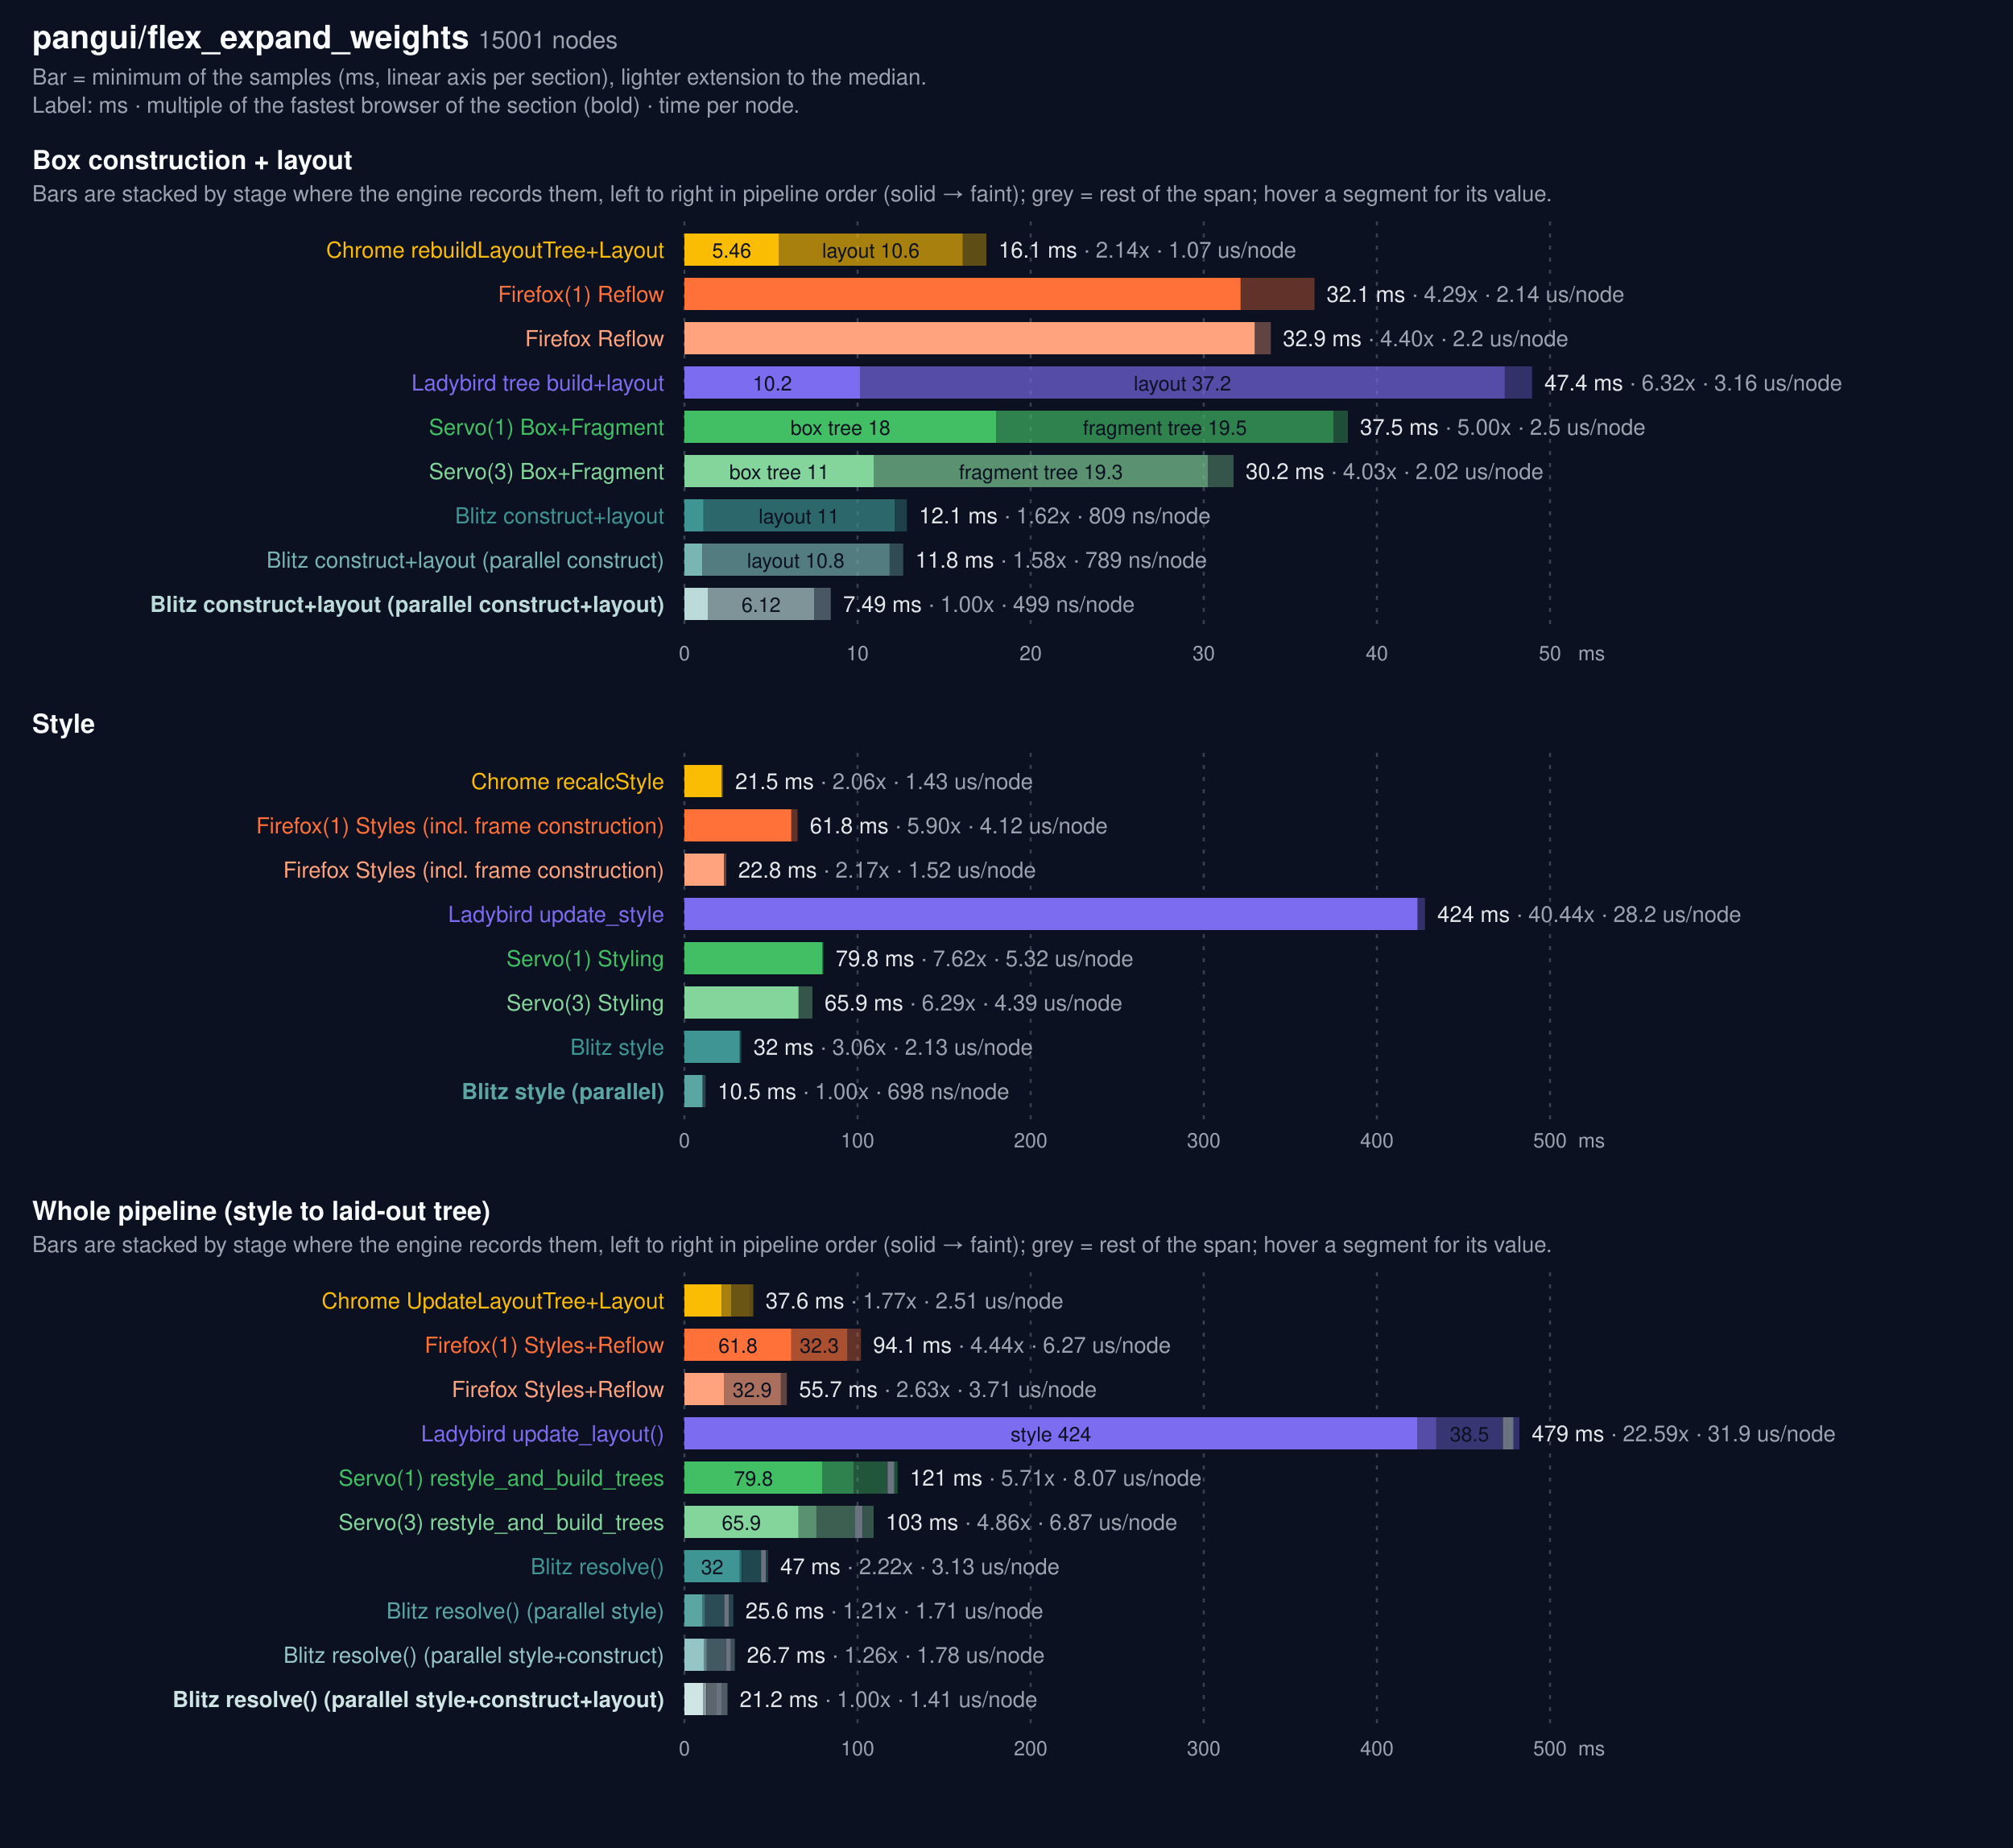
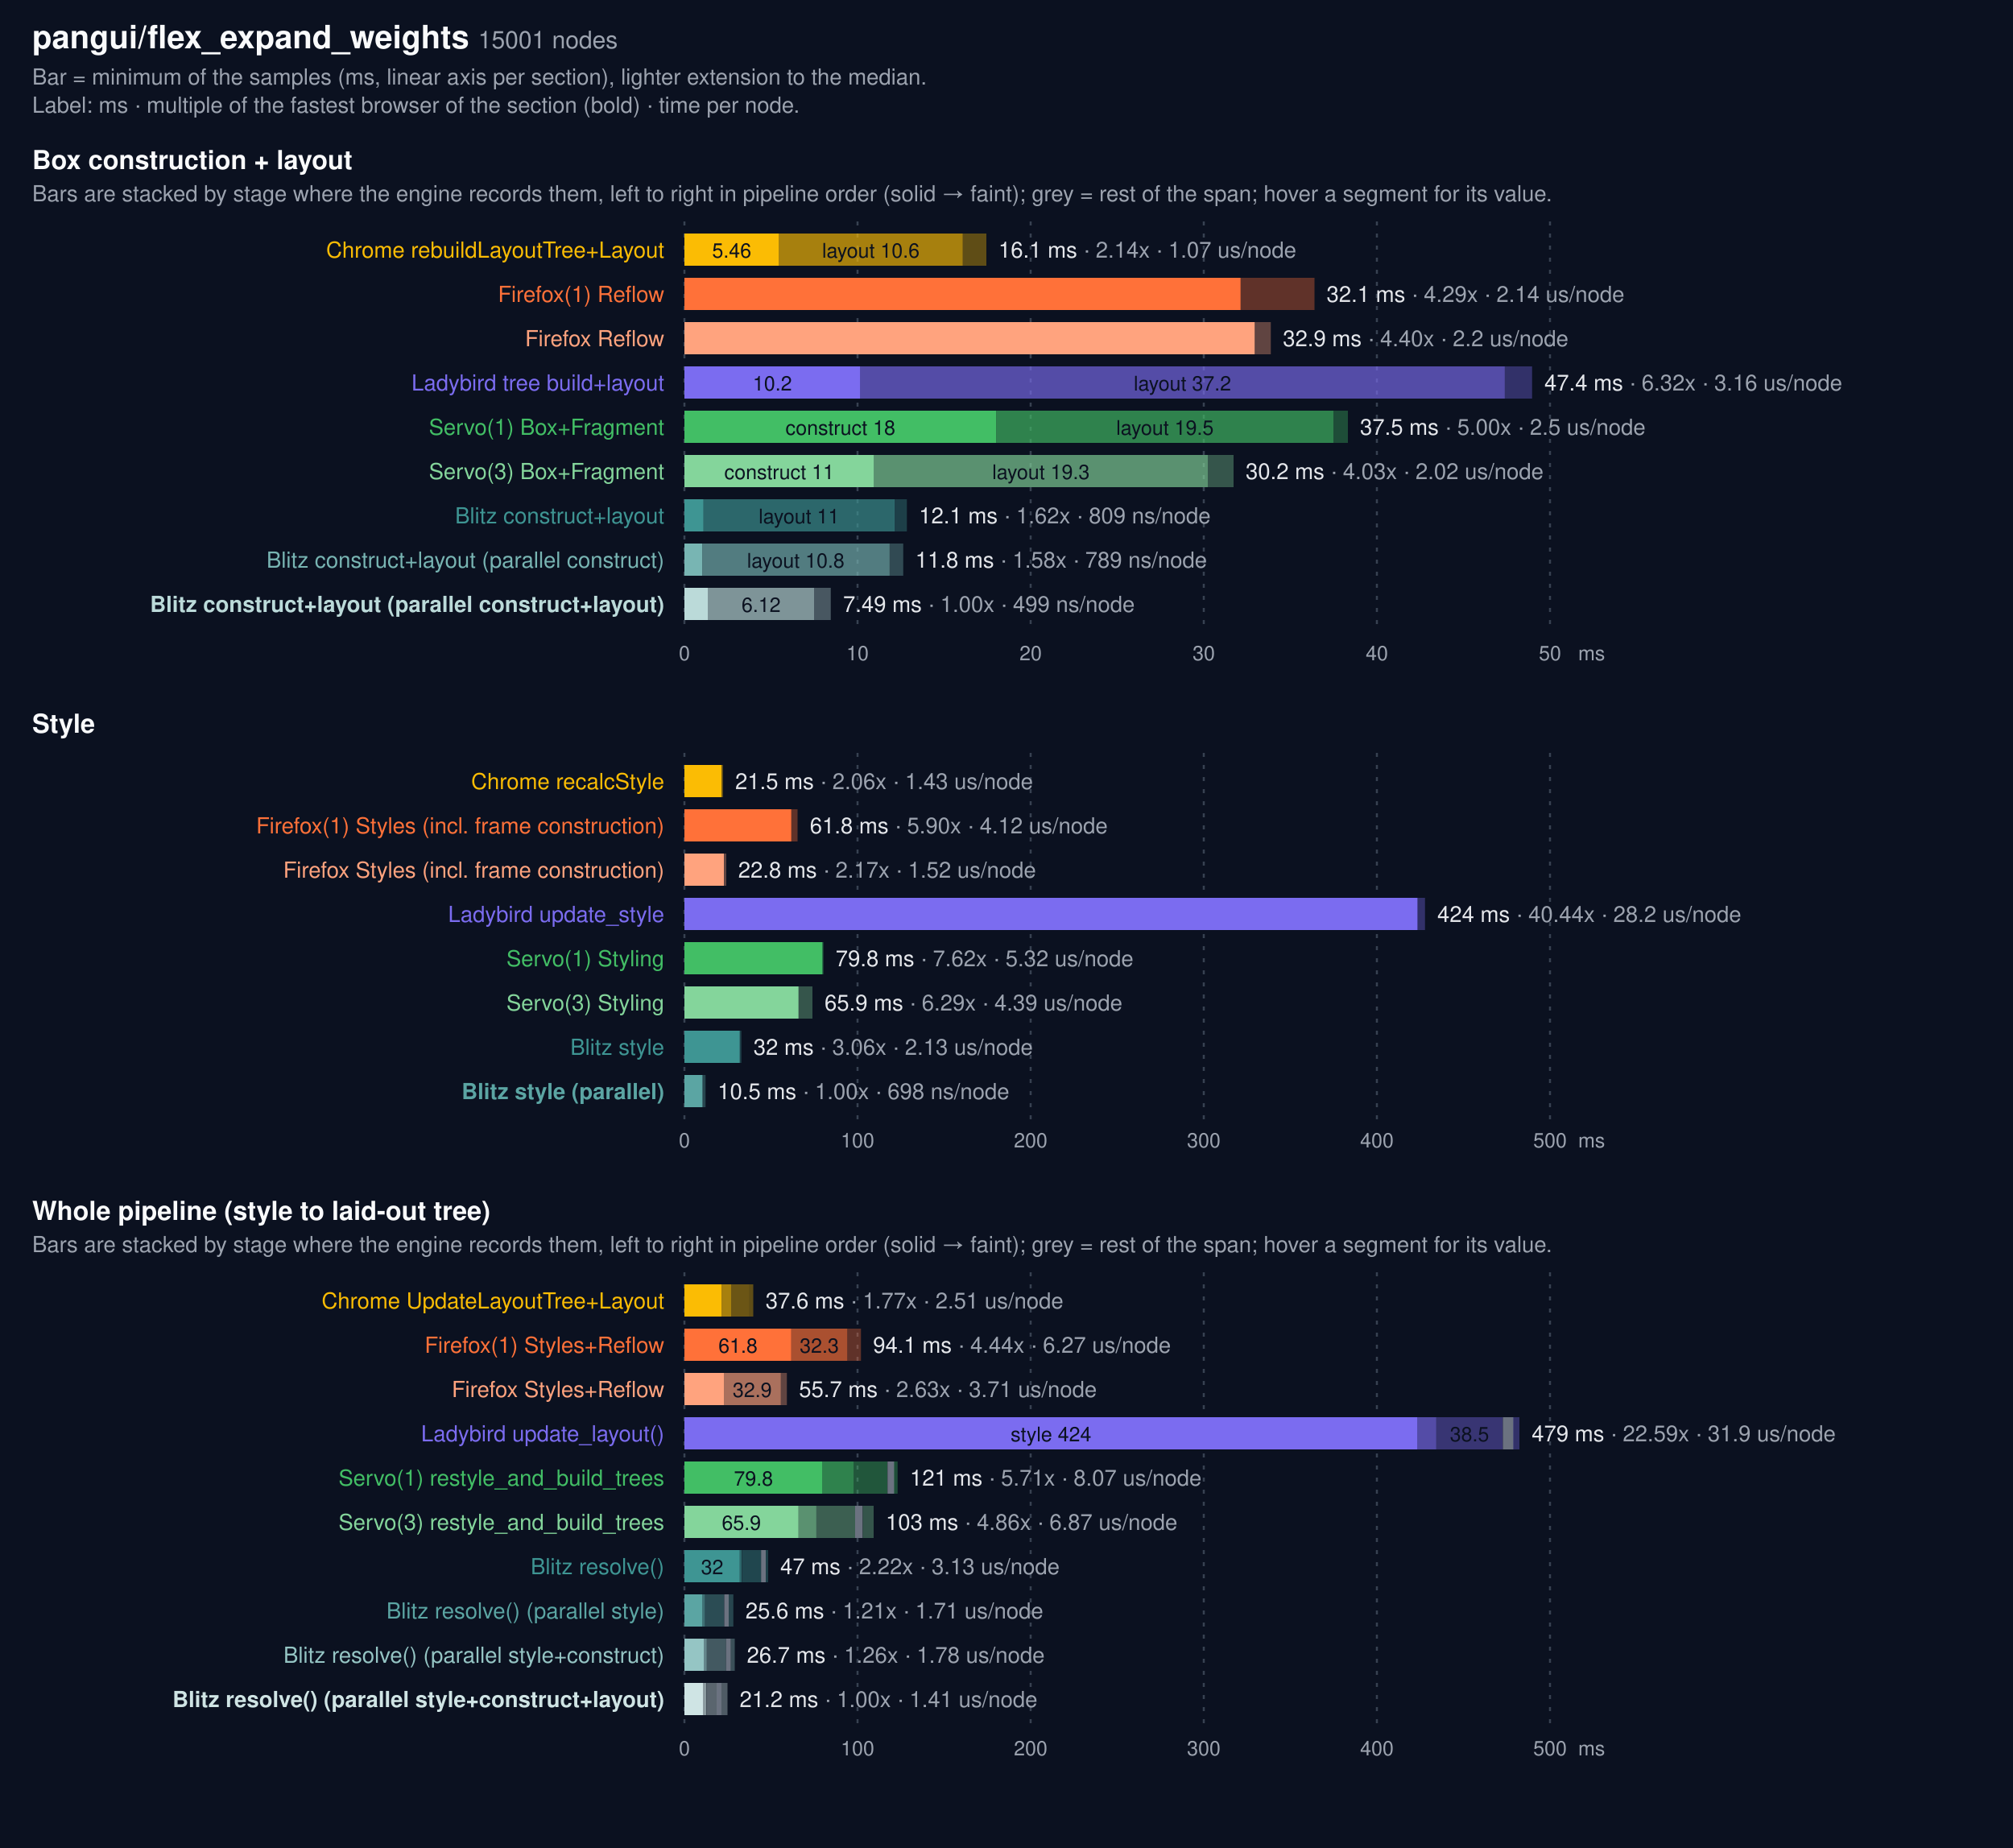
<svg xmlns="http://www.w3.org/2000/svg" width="1000" height="918" viewBox="0 0 1000 918" font-family="system-ui, -apple-system, Segoe UI, Helvetica, Arial, sans-serif">
  <rect width="1000" height="918" fill="#0b1120" />
  <text x="16" y="24" fill="#f9fafb" font-size="16" font-weight="600">pangui/flex_expand_weights <tspan fill="#9ca3af" font-size="12" font-weight="400">15001 nodes</tspan>
  </text>
  <text x="16" y="42" fill="#9ca3af" font-size="11">Bar = minimum of the samples (ms, linear axis per section), lighter extension to the median.</text>
  <text x="16" y="56" fill="#9ca3af" font-size="11">Label: ms · multiple of the fastest browser of the section (bold) · time per node.</text>
  <text x="16" y="84" fill="#f9fafb" font-size="13" font-weight="600">Box construction + layout</text>
  <text x="16" y="100" fill="#9ca3af" font-size="11">Bars are stacked by stage where the engine records them, left to right in pipeline order (solid → faint); grey = rest of the span; hover a segment for its value.</text>
  <line x1="340.0" x2="340.0" y1="110" y2="314" stroke="#374151" stroke-dasharray="2 4" />
  <text x="340.0" y="328" fill="#9ca3af" font-size="10" text-anchor="middle">0</text>
  <line x1="426.0" x2="426.0" y1="110" y2="314" stroke="#374151" stroke-dasharray="2 4" />
  <text x="426.0" y="328" fill="#9ca3af" font-size="10" text-anchor="middle">10</text>
  <line x1="512.0" x2="512.0" y1="110" y2="314" stroke="#374151" stroke-dasharray="2 4" />
  <text x="512.0" y="328" fill="#9ca3af" font-size="10" text-anchor="middle">20</text>
  <line x1="598.0" x2="598.0" y1="110" y2="314" stroke="#374151" stroke-dasharray="2 4" />
  <text x="598.0" y="328" fill="#9ca3af" font-size="10" text-anchor="middle">30</text>
  <line x1="684.0" x2="684.0" y1="110" y2="314" stroke="#374151" stroke-dasharray="2 4" />
  <text x="684.0" y="328" fill="#9ca3af" font-size="10" text-anchor="middle">40</text>
  <line x1="770.0" x2="770.0" y1="110" y2="314" stroke="#374151" stroke-dasharray="2 4" />
  <text x="770.0" y="328" fill="#9ca3af" font-size="10" text-anchor="middle">50</text>
  <text x="784" y="328" fill="#9ca3af" font-size="10">ms</text>
  <text x="330" y="128" fill="#FBBC04" font-size="11" text-anchor="end">Chrome rebuildLayoutTree+Layout</text>
  <rect x="340.0" y="116" width="47.0" height="16" fill="#FBBC04" opacity="1.0" />
  <text x="363.5" y="128" fill="#0b1120" font-size="10" text-anchor="middle">5.46</text>
  <rect x="387.0" y="116" width="91.2" height="16" fill="#FBBC04" opacity="0.65" />
  <text x="432.6" y="128" fill="#0b1120" font-size="10" text-anchor="middle">layout 10.6</text>
  <rect x="478.1" y="116" width="11.9" height="16" fill="#FBBC04" opacity="0.35" />
  <text x="496.0" y="128" fill="#e5e7eb" font-size="11">16.1 ms <tspan fill="#9ca3af">· 2.14x · 1.07 us/node</tspan>
  </text>
  <text x="330" y="150" fill="#FF7139" font-size="11" text-anchor="end">Firefox(1) Reflow</text>
  <rect x="340" y="138" width="276.3" height="16" fill="#FF7139" />
  <rect x="616.3" y="138" width="36.7" height="16" fill="#FF7139" opacity="0.35" />
  <text x="659.0" y="150" fill="#e5e7eb" font-size="11">32.1 ms <tspan fill="#9ca3af">· 4.29x · 2.14 us/node</tspan>
  </text>
  <text x="330" y="172" fill="#ffa37e" font-size="11" text-anchor="end">Firefox Reflow</text>
  <rect x="340" y="160" width="283.3" height="16" fill="#ffa37e" />
  <rect x="623.3" y="160" width="8.0" height="16" fill="#ffa37e" opacity="0.35" />
  <text x="637.3" y="172" fill="#e5e7eb" font-size="11">32.9 ms <tspan fill="#9ca3af">· 4.40x · 2.2 us/node</tspan>
  </text>
  <text x="330" y="194" fill="#7B6CF0" font-size="11" text-anchor="end">Ladybird tree build+layout</text>
  <rect x="340.0" y="182" width="87.4" height="16" fill="#7B6CF0" opacity="1.0" />
  <text x="383.7" y="194" fill="#0b1120" font-size="10" text-anchor="middle">10.2</text>
  <rect x="427.4" y="182" width="320.1" height="16" fill="#7B6CF0" opacity="0.65" />
  <text x="587.4" y="194" fill="#0b1120" font-size="10" text-anchor="middle">layout 37.2</text>
  <rect x="747.4" y="182" width="13.7" height="16" fill="#7B6CF0" opacity="0.35" />
  <text x="767.2" y="194" fill="#e5e7eb" font-size="11">47.4 ms <tspan fill="#9ca3af">· 6.32x · 3.16 us/node</tspan>
  </text>
  <text x="330" y="216" fill="#42BE65" font-size="11" text-anchor="end">Servo(1) Box+Fragment</text>
  <rect x="340.0" y="204" width="154.9" height="16" fill="#42BE65" opacity="1.0" />
-   <text x="417.5" y="216" fill="#0b1120" font-size="10" text-anchor="middle">box tree 18</text>
+   <text x="417.5" y="216" fill="#0b1120" font-size="10" text-anchor="middle">construct 18</text>
  <rect x="494.9" y="204" width="167.5" height="16" fill="#42BE65" opacity="0.65" />
-   <text x="578.7" y="216" fill="#0b1120" font-size="10" text-anchor="middle">fragment tree 19.5</text>
+   <text x="578.7" y="216" fill="#0b1120" font-size="10" text-anchor="middle">layout 19.5</text>
  <rect x="662.4" y="204" width="7.2" height="16" fill="#42BE65" opacity="0.35" />
  <text x="675.6" y="216" fill="#e5e7eb" font-size="11">37.5 ms <tspan fill="#9ca3af">· 5.00x · 2.5 us/node</tspan>
  </text>
  <text x="330" y="238" fill="#84d59b" font-size="11" text-anchor="end">Servo(3) Box+Fragment</text>
  <rect x="340.0" y="226" width="94.2" height="16" fill="#84d59b" opacity="1.0" />
-   <text x="387.1" y="238" fill="#0b1120" font-size="10" text-anchor="middle">box tree 11</text>
+   <text x="387.1" y="238" fill="#0b1120" font-size="10" text-anchor="middle">construct 11</text>
  <rect x="434.2" y="226" width="165.8" height="16" fill="#84d59b" opacity="0.65" />
-   <text x="517.1" y="238" fill="#0b1120" font-size="10" text-anchor="middle">fragment tree 19.3</text>
+   <text x="517.1" y="238" fill="#0b1120" font-size="10" text-anchor="middle">layout 19.3</text>
  <rect x="600.0" y="226" width="12.8" height="16" fill="#84d59b" opacity="0.35" />
  <text x="618.8" y="238" fill="#e5e7eb" font-size="11">30.2 ms <tspan fill="#9ca3af">· 4.03x · 2.02 us/node</tspan>
  </text>
  <text x="330" y="260" fill="#3E9593" font-size="11" text-anchor="end">Blitz construct+layout</text>
  <rect x="340.0" y="248" width="9.5" height="16" fill="#3E9593" opacity="1.0" />
  <rect x="349.5" y="248" width="94.9" height="16" fill="#3E9593" opacity="0.65" />
  <text x="396.9" y="260" fill="#0b1120" font-size="10" text-anchor="middle">layout 11</text>
  <rect x="444.3" y="248" width="6.2" height="16" fill="#3E9593" opacity="0.35" />
  <text x="456.5" y="260" fill="#e5e7eb" font-size="11">12.1 ms <tspan fill="#9ca3af">· 1.62x · 809 ns/node</tspan>
  </text>
  <text x="330" y="282" fill="#78b5b3" font-size="11" text-anchor="end">Blitz construct+layout (parallel construct)</text>
  <rect x="340.0" y="270" width="8.9" height="16" fill="#78b5b3" opacity="1.0" />
  <rect x="348.9" y="270" width="93.0" height="16" fill="#78b5b3" opacity="0.65" />
  <text x="395.3" y="282" fill="#0b1120" font-size="10" text-anchor="middle">layout 10.8</text>
  <rect x="441.8" y="270" width="6.9" height="16" fill="#78b5b3" opacity="0.35" />
  <text x="454.7" y="282" fill="#e5e7eb" font-size="11">11.8 ms <tspan fill="#9ca3af">· 1.58x · 789 ns/node</tspan>
  </text>
  <text x="330" y="304" fill="#bbdad9" font-size="11" text-anchor="end" font-weight="700">Blitz construct+layout (parallel construct+layout)</text>
  <rect x="340.0" y="292" width="11.8" height="16" fill="#bbdad9" opacity="1.0" />
  <rect x="351.8" y="292" width="52.6" height="16" fill="#bbdad9" opacity="0.65" />
  <text x="378.1" y="304" fill="#0b1120" font-size="10" text-anchor="middle">6.12</text>
  <rect x="404.4" y="292" width="8.3" height="16" fill="#bbdad9" opacity="0.35" />
  <text x="418.8" y="304" fill="#e5e7eb" font-size="11">7.49 ms <tspan fill="#9ca3af">· 1.00x · 499 ns/node</tspan>
  </text>
  <text x="16" y="364" fill="#f9fafb" font-size="13" font-weight="600">Style</text>
  <line x1="340.0" x2="340.0" y1="374" y2="556" stroke="#374151" stroke-dasharray="2 4" />
  <text x="340.0" y="570" fill="#9ca3af" font-size="10" text-anchor="middle">0</text>
  <line x1="426.0" x2="426.0" y1="374" y2="556" stroke="#374151" stroke-dasharray="2 4" />
  <text x="426.0" y="570" fill="#9ca3af" font-size="10" text-anchor="middle">100</text>
  <line x1="512.0" x2="512.0" y1="374" y2="556" stroke="#374151" stroke-dasharray="2 4" />
  <text x="512.0" y="570" fill="#9ca3af" font-size="10" text-anchor="middle">200</text>
  <line x1="598.0" x2="598.0" y1="374" y2="556" stroke="#374151" stroke-dasharray="2 4" />
  <text x="598.0" y="570" fill="#9ca3af" font-size="10" text-anchor="middle">300</text>
  <line x1="684.0" x2="684.0" y1="374" y2="556" stroke="#374151" stroke-dasharray="2 4" />
  <text x="684.0" y="570" fill="#9ca3af" font-size="10" text-anchor="middle">400</text>
  <line x1="770.0" x2="770.0" y1="374" y2="556" stroke="#374151" stroke-dasharray="2 4" />
  <text x="770.0" y="570" fill="#9ca3af" font-size="10" text-anchor="middle">500</text>
  <text x="784" y="570" fill="#9ca3af" font-size="10">ms</text>
  <text x="330" y="392" fill="#FBBC04" font-size="11" text-anchor="end">Chrome recalcStyle</text>
  <rect x="340" y="380" width="18.5" height="16" fill="#FBBC04" />
  <rect x="358.5" y="380" width="0.7" height="16" fill="#FBBC04" opacity="0.35" />
  <text x="365.2" y="392" fill="#e5e7eb" font-size="11">21.5 ms <tspan fill="#9ca3af">· 2.06x · 1.43 us/node</tspan>
  </text>
  <text x="330" y="414" fill="#FF7139" font-size="11" text-anchor="end">Firefox(1) Styles (incl. frame construction)</text>
  <rect x="340" y="402" width="53.1" height="16" fill="#FF7139" />
  <rect x="393.1" y="402" width="3.1" height="16" fill="#FF7139" opacity="0.35" />
  <text x="402.3" y="414" fill="#e5e7eb" font-size="11">61.8 ms <tspan fill="#9ca3af">· 5.90x · 4.12 us/node</tspan>
  </text>
  <text x="330" y="436" fill="#ffa37e" font-size="11" text-anchor="end">Firefox Styles (incl. frame construction)</text>
  <rect x="340" y="424" width="19.6" height="16" fill="#ffa37e" />
  <rect x="359.6" y="424" width="1.2" height="16" fill="#ffa37e" opacity="0.35" />
  <text x="366.7" y="436" fill="#e5e7eb" font-size="11">22.8 ms <tspan fill="#9ca3af">· 2.17x · 1.52 us/node</tspan>
  </text>
  <text x="330" y="458" fill="#7B6CF0" font-size="11" text-anchor="end">Ladybird update_style</text>
  <rect x="340" y="446" width="364.2" height="16" fill="#7B6CF0" />
  <rect x="704.2" y="446" width="3.7" height="16" fill="#7B6CF0" opacity="0.35" />
  <text x="714.0" y="458" fill="#e5e7eb" font-size="11">424 ms <tspan fill="#9ca3af">· 40.44x · 28.2 us/node</tspan>
  </text>
  <text x="330" y="480" fill="#42BE65" font-size="11" text-anchor="end">Servo(1) Styling</text>
  <rect x="340" y="468" width="68.6" height="16" fill="#42BE65" />
  <rect x="408.6" y="468" width="0.5" height="16" fill="#42BE65" opacity="0.35" />
  <text x="415.1" y="480" fill="#e5e7eb" font-size="11">79.8 ms <tspan fill="#9ca3af">· 7.62x · 5.32 us/node</tspan>
  </text>
  <text x="330" y="502" fill="#84d59b" font-size="11" text-anchor="end">Servo(3) Styling</text>
  <rect x="340" y="490" width="56.7" height="16" fill="#84d59b" />
  <rect x="396.7" y="490" width="6.9" height="16" fill="#84d59b" opacity="0.35" />
  <text x="409.6" y="502" fill="#e5e7eb" font-size="11">65.9 ms <tspan fill="#9ca3af">· 6.29x · 4.39 us/node</tspan>
  </text>
  <text x="330" y="524" fill="#3E9593" font-size="11" text-anchor="end">Blitz style</text>
  <rect x="340" y="512" width="27.5" height="16" fill="#3E9593" />
  <rect x="367.5" y="512" width="0.8" height="16" fill="#3E9593" opacity="0.35" />
  <text x="374.3" y="524" fill="#e5e7eb" font-size="11">32 ms <tspan fill="#9ca3af">· 3.06x · 2.13 us/node</tspan>
  </text>
  <text x="330" y="546" fill="#5ba5a3" font-size="11" text-anchor="end" font-weight="700">Blitz style (parallel)</text>
  <rect x="340" y="534" width="9.0" height="16" fill="#5ba5a3" />
  <rect x="349.0" y="534" width="1.5" height="16" fill="#5ba5a3" opacity="0.35" />
  <text x="356.5" y="546" fill="#e5e7eb" font-size="11">10.5 ms <tspan fill="#9ca3af">· 1.00x · 698 ns/node</tspan>
  </text>
  <text x="16" y="606" fill="#f9fafb" font-size="13" font-weight="600">Whole pipeline (style to laid-out tree)</text>
  <text x="16" y="622" fill="#9ca3af" font-size="11">Bars are stacked by stage where the engine records them, left to right in pipeline order (solid → faint); grey = rest of the span; hover a segment for its value.</text>
  <line x1="340.0" x2="340.0" y1="632" y2="858" stroke="#374151" stroke-dasharray="2 4" />
  <text x="340.0" y="872" fill="#9ca3af" font-size="10" text-anchor="middle">0</text>
  <line x1="426.0" x2="426.0" y1="632" y2="858" stroke="#374151" stroke-dasharray="2 4" />
  <text x="426.0" y="872" fill="#9ca3af" font-size="10" text-anchor="middle">100</text>
  <line x1="512.0" x2="512.0" y1="632" y2="858" stroke="#374151" stroke-dasharray="2 4" />
  <text x="512.0" y="872" fill="#9ca3af" font-size="10" text-anchor="middle">200</text>
  <line x1="598.0" x2="598.0" y1="632" y2="858" stroke="#374151" stroke-dasharray="2 4" />
  <text x="598.0" y="872" fill="#9ca3af" font-size="10" text-anchor="middle">300</text>
  <line x1="684.0" x2="684.0" y1="632" y2="858" stroke="#374151" stroke-dasharray="2 4" />
  <text x="684.0" y="872" fill="#9ca3af" font-size="10" text-anchor="middle">400</text>
  <line x1="770.0" x2="770.0" y1="632" y2="858" stroke="#374151" stroke-dasharray="2 4" />
  <text x="770.0" y="872" fill="#9ca3af" font-size="10" text-anchor="middle">500</text>
  <text x="784" y="872" fill="#9ca3af" font-size="10">ms</text>
  <text x="330" y="650" fill="#FBBC04" font-size="11" text-anchor="end">Chrome UpdateLayoutTree+Layout</text>
  <rect x="340.0" y="638" width="18.5" height="16" fill="#FBBC04" opacity="1.0" />
  <rect x="358.5" y="638" width="4.7" height="16" fill="#FBBC04" opacity="0.65" />
  <rect x="363.2" y="638" width="9.1" height="16" fill="#FBBC04" opacity="0.4" />
  <rect x="372.3" y="638" width="0.0" height="16" fill="#6b7280" opacity="1.0" />
  <rect x="372.3" y="638" width="1.9" height="16" fill="#FBBC04" opacity="0.35" />
  <text x="380.3" y="650" fill="#e5e7eb" font-size="11">37.6 ms <tspan fill="#9ca3af">· 1.77x · 2.51 us/node</tspan>
  </text>
  <text x="330" y="672" fill="#FF7139" font-size="11" text-anchor="end">Firefox(1) Styles+Reflow</text>
  <rect x="340.0" y="660" width="53.1" height="16" fill="#FF7139" opacity="1.0" />
  <text x="366.6" y="672" fill="#0b1120" font-size="10" text-anchor="middle">61.8</text>
  <rect x="393.1" y="660" width="27.8" height="16" fill="#FF7139" opacity="0.65" />
  <text x="407.0" y="672" fill="#0b1120" font-size="10" text-anchor="middle">32.3</text>
  <rect x="420.9" y="660" width="6.8" height="16" fill="#FF7139" opacity="0.35" />
  <text x="433.7" y="672" fill="#e5e7eb" font-size="11">94.1 ms <tspan fill="#9ca3af">· 4.44x · 6.27 us/node</tspan>
  </text>
  <text x="330" y="694" fill="#ffa37e" font-size="11" text-anchor="end">Firefox Styles+Reflow</text>
  <rect x="340.0" y="682" width="19.6" height="16" fill="#ffa37e" opacity="1.0" />
  <rect x="359.6" y="682" width="28.3" height="16" fill="#ffa37e" opacity="0.65" />
  <text x="373.7" y="694" fill="#0b1120" font-size="10" text-anchor="middle">32.9</text>
  <rect x="387.9" y="682" width="3.0" height="16" fill="#ffa37e" opacity="0.35" />
  <text x="396.9" y="694" fill="#e5e7eb" font-size="11">55.7 ms <tspan fill="#9ca3af">· 2.63x · 3.71 us/node</tspan>
  </text>
  <text x="330" y="716" fill="#7B6CF0" font-size="11" text-anchor="end">Ladybird update_layout()</text>
  <rect x="340.0" y="704" width="364.2" height="16" fill="#7B6CF0" opacity="1.0" />
  <text x="522.1" y="716" fill="#0b1120" font-size="10" text-anchor="middle">style 424</text>
  <rect x="704.2" y="704" width="9.3" height="16" fill="#7B6CF0" opacity="0.65" />
  <rect x="713.5" y="704" width="33.1" height="16" fill="#7B6CF0" opacity="0.4" />
  <text x="730.0" y="716" fill="#0b1120" font-size="10" text-anchor="middle">38.5</text>
  <rect x="746.6" y="704" width="5.2" height="16" fill="#6b7280" opacity="1.0" />
  <rect x="751.7" y="704" width="3.1" height="16" fill="#7B6CF0" opacity="0.35" />
  <text x="760.9" y="716" fill="#e5e7eb" font-size="11">479 ms <tspan fill="#9ca3af">· 22.59x · 31.9 us/node</tspan>
  </text>
  <text x="330" y="738" fill="#42BE65" font-size="11" text-anchor="end">Servo(1) restyle_and_build_trees</text>
  <rect x="340.0" y="726" width="68.6" height="16" fill="#42BE65" opacity="1.0" />
  <text x="374.3" y="738" fill="#0b1120" font-size="10" text-anchor="middle">79.8</text>
  <rect x="408.6" y="726" width="15.5" height="16" fill="#42BE65" opacity="0.65" />
  <rect x="424.1" y="726" width="16.7" height="16" fill="#42BE65" opacity="0.4" />
  <rect x="440.9" y="726" width="3.3" height="16" fill="#6b7280" opacity="1.0" />
  <rect x="444.1" y="726" width="1.8" height="16" fill="#42BE65" opacity="0.35" />
  <text x="452.0" y="738" fill="#e5e7eb" font-size="11">121 ms <tspan fill="#9ca3af">· 5.71x · 8.07 us/node</tspan>
  </text>
  <text x="330" y="760" fill="#84d59b" font-size="11" text-anchor="end">Servo(3) restyle_and_build_trees</text>
  <rect x="340.0" y="748" width="56.7" height="16" fill="#84d59b" opacity="1.0" />
  <text x="368.3" y="760" fill="#0b1120" font-size="10" text-anchor="middle">65.9</text>
  <rect x="396.7" y="748" width="8.8" height="16" fill="#84d59b" opacity="0.65" />
  <rect x="405.4" y="748" width="19.4" height="16" fill="#84d59b" opacity="0.4" />
  <rect x="424.8" y="748" width="3.7" height="16" fill="#6b7280" opacity="1.0" />
  <rect x="428.6" y="748" width="5.4" height="16" fill="#84d59b" opacity="0.35" />
  <text x="440.0" y="760" fill="#e5e7eb" font-size="11">103 ms <tspan fill="#9ca3af">· 4.86x · 6.87 us/node</tspan>
  </text>
  <text x="330" y="782" fill="#3E9593" font-size="11" text-anchor="end">Blitz resolve()</text>
  <rect x="340.0" y="770" width="27.5" height="16" fill="#3E9593" opacity="1.0" />
  <text x="353.8" y="782" fill="#0b1120" font-size="10" text-anchor="middle">32</text>
  <rect x="367.5" y="770" width="0.9" height="16" fill="#3E9593" opacity="0.65" />
  <rect x="368.5" y="770" width="9.7" height="16" fill="#3E9593" opacity="0.4" />
  <rect x="378.1" y="770" width="2.3" height="16" fill="#6b7280" opacity="1.0" />
  <rect x="380.4" y="770" width="1.2" height="16" fill="#3E9593" opacity="0.35" />
  <text x="387.6" y="782" fill="#e5e7eb" font-size="11">47 ms <tspan fill="#9ca3af">· 2.22x · 3.13 us/node</tspan>
  </text>
  <text x="330" y="804" fill="#5ba5a3" font-size="11" text-anchor="end">Blitz resolve() (parallel style)</text>
  <rect x="340.0" y="792" width="9.0" height="16" fill="#5ba5a3" opacity="1.0" />
  <rect x="349.0" y="792" width="1.2" height="16" fill="#5ba5a3" opacity="0.65" />
  <rect x="350.2" y="792" width="9.6" height="16" fill="#5ba5a3" opacity="0.4" />
  <rect x="359.8" y="792" width="2.2" height="16" fill="#6b7280" opacity="1.0" />
  <rect x="362.0" y="792" width="2.3" height="16" fill="#5ba5a3" opacity="0.35" />
  <text x="370.3" y="804" fill="#e5e7eb" font-size="11">25.6 ms <tspan fill="#9ca3af">· 1.21x · 1.71 us/node</tspan>
  </text>
  <text x="330" y="826" fill="#95c5c4" font-size="11" text-anchor="end">Blitz resolve() (parallel style+construct)</text>
  <rect x="340.0" y="814" width="9.8" height="16" fill="#95c5c4" opacity="1.0" />
  <rect x="349.8" y="814" width="1.3" height="16" fill="#95c5c4" opacity="0.65" />
  <rect x="351.1" y="814" width="9.6" height="16" fill="#95c5c4" opacity="0.4" />
  <rect x="360.7" y="814" width="2.3" height="16" fill="#6b7280" opacity="1.0" />
  <rect x="363.0" y="814" width="2.0" height="16" fill="#95c5c4" opacity="0.35" />
  <text x="371.0" y="826" fill="#e5e7eb" font-size="11">26.7 ms <tspan fill="#9ca3af">· 1.26x · 1.78 us/node</tspan>
  </text>
  <text x="330" y="848" fill="#cfe4e4" font-size="11" text-anchor="end" font-weight="700">Blitz resolve() (parallel style+construct+layout)</text>
  <rect x="340.0" y="836" width="9.4" height="16" fill="#cfe4e4" opacity="1.0" />
  <rect x="349.4" y="836" width="1.4" height="16" fill="#cfe4e4" opacity="0.65" />
  <rect x="350.9" y="836" width="5.1" height="16" fill="#cfe4e4" opacity="0.4" />
  <rect x="356.0" y="836" width="2.3" height="16" fill="#6b7280" opacity="1.0" />
  <rect x="358.2" y="836" width="3.2" height="16" fill="#cfe4e4" opacity="0.35" />
  <text x="367.4" y="848" fill="#e5e7eb" font-size="11">21.2 ms <tspan fill="#9ca3af">· 1.00x · 1.41 us/node</tspan>
  </text>
</svg>
